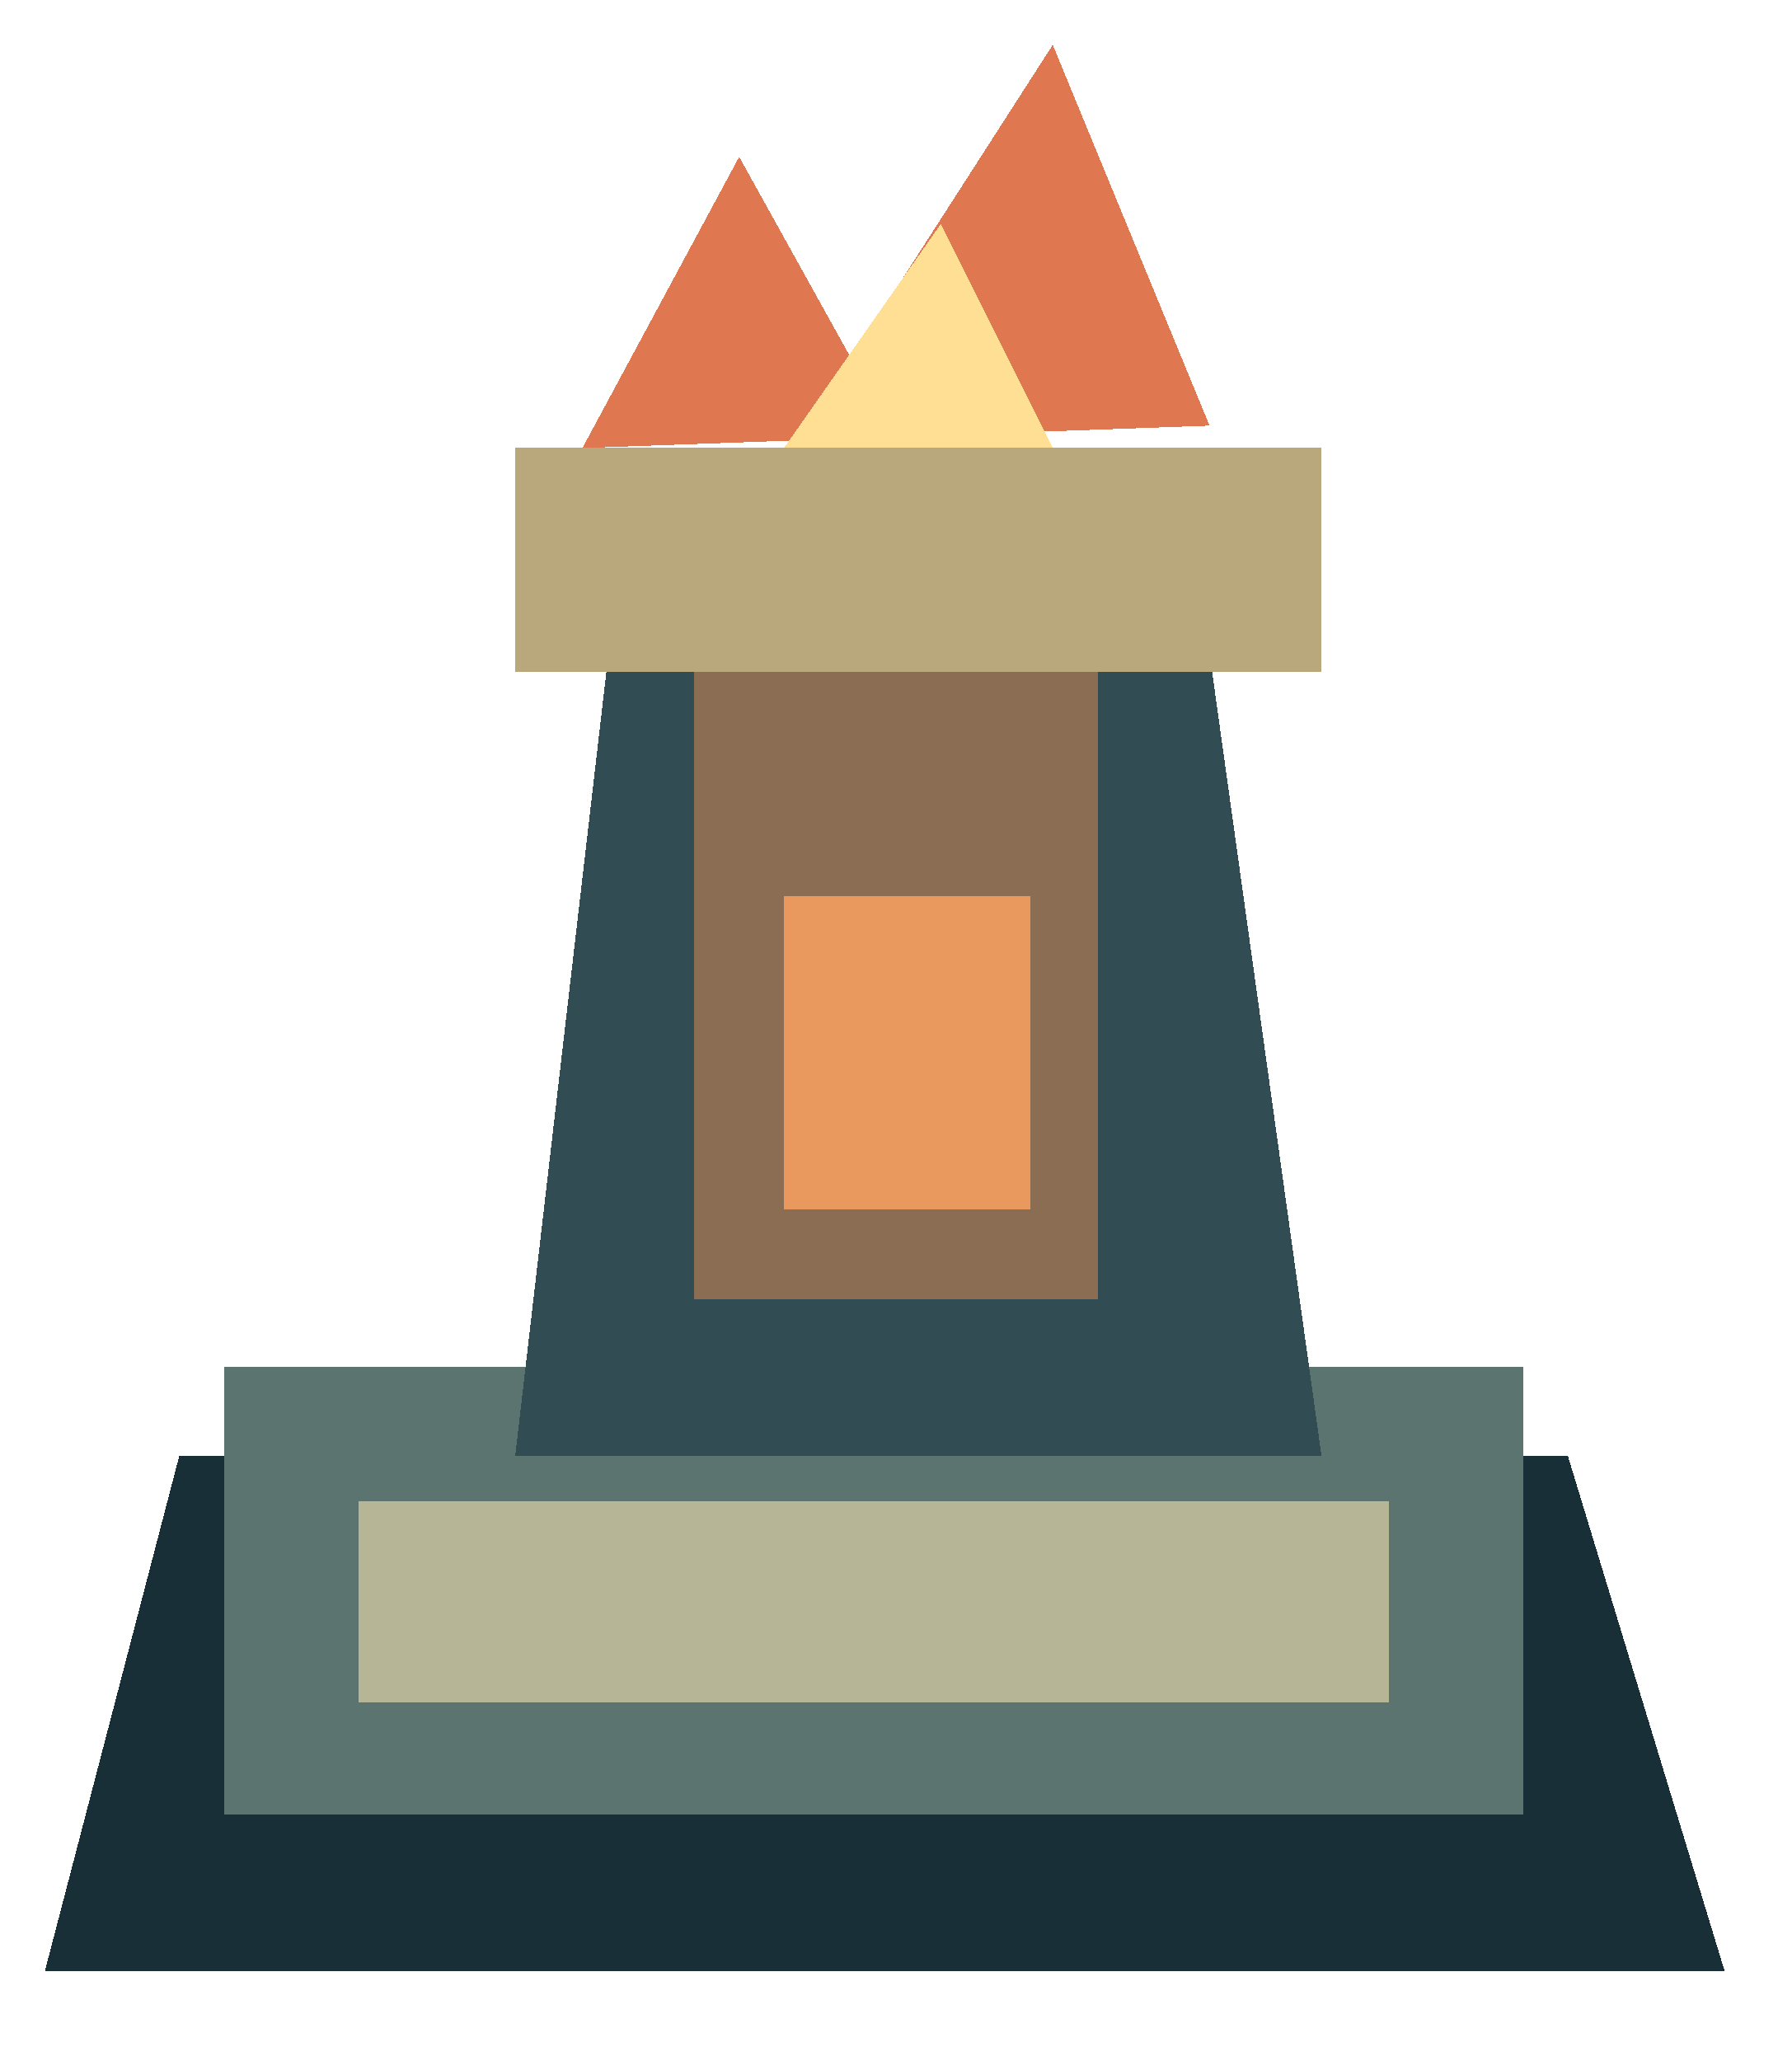
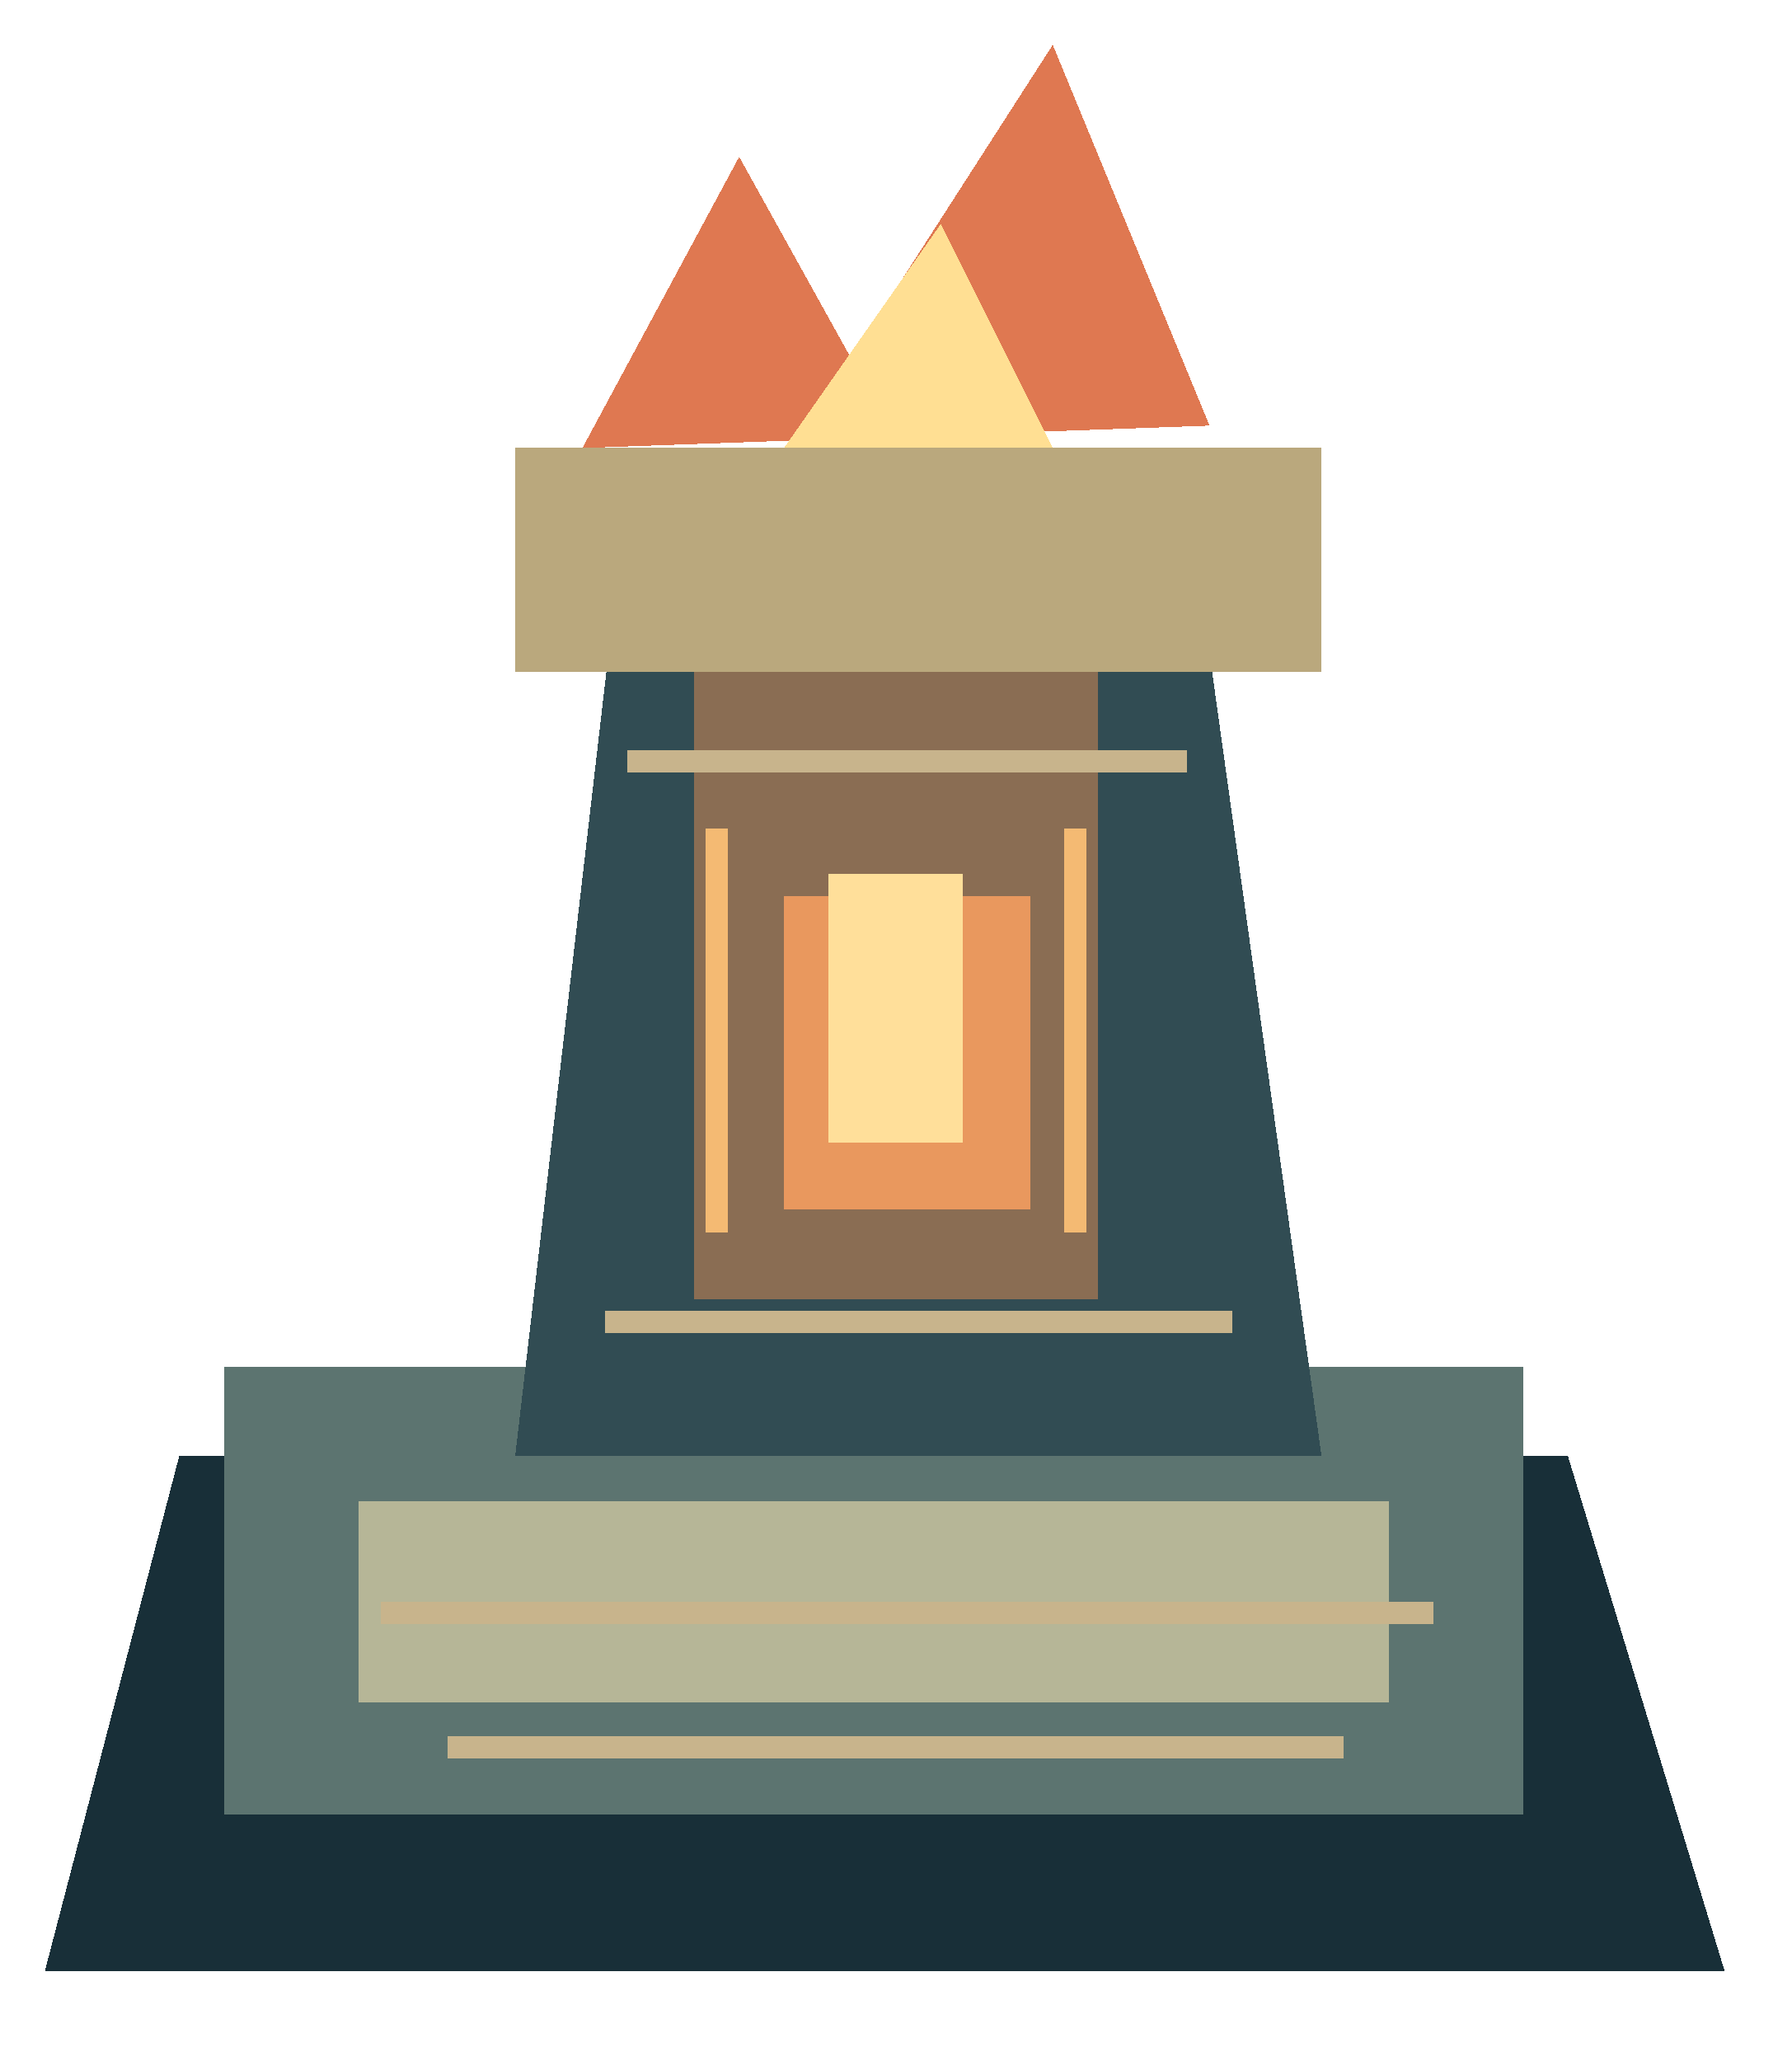
<svg xmlns="http://www.w3.org/2000/svg" width="80" height="92" viewBox="0 0 80 92" shape-rendering="crispEdges">
  <path d="M8 65H70L77 88H2Z" fill="#182f38" />
  <rect x="10" y="61" width="58" height="20" fill="#5c7470" />
  <rect x="16" y="67" width="46" height="9" fill="#b6b697" />
  <path d="M23 65L28 22H53L59 65Z" fill="#314c53" />
  <rect x="31" y="30" width="18" height="28" fill="#8a6d53" />
  <rect x="23" y="20" width="36" height="10" fill="#baa87d" />
  <path d="M26 20L33 7L38 16L47 2L54 19Z" fill="#df7851" />
  <path d="M35 20L42 10L47 20Z" fill="#ffdf93" />
  <rect x="35" y="40" width="11" height="14" fill="#e9985e" />
+   <path d="M28 34H53M27 59H55M17 72H64M20 78H60" stroke="#c8b48c" stroke-width="1" />
+   <path d="M32 37V55M48 37V55" stroke="#f4ba73" stroke-width="1" />
+   <rect x="37" y="39" width="6" height="12" fill="#ffdf9a" />
</svg>
